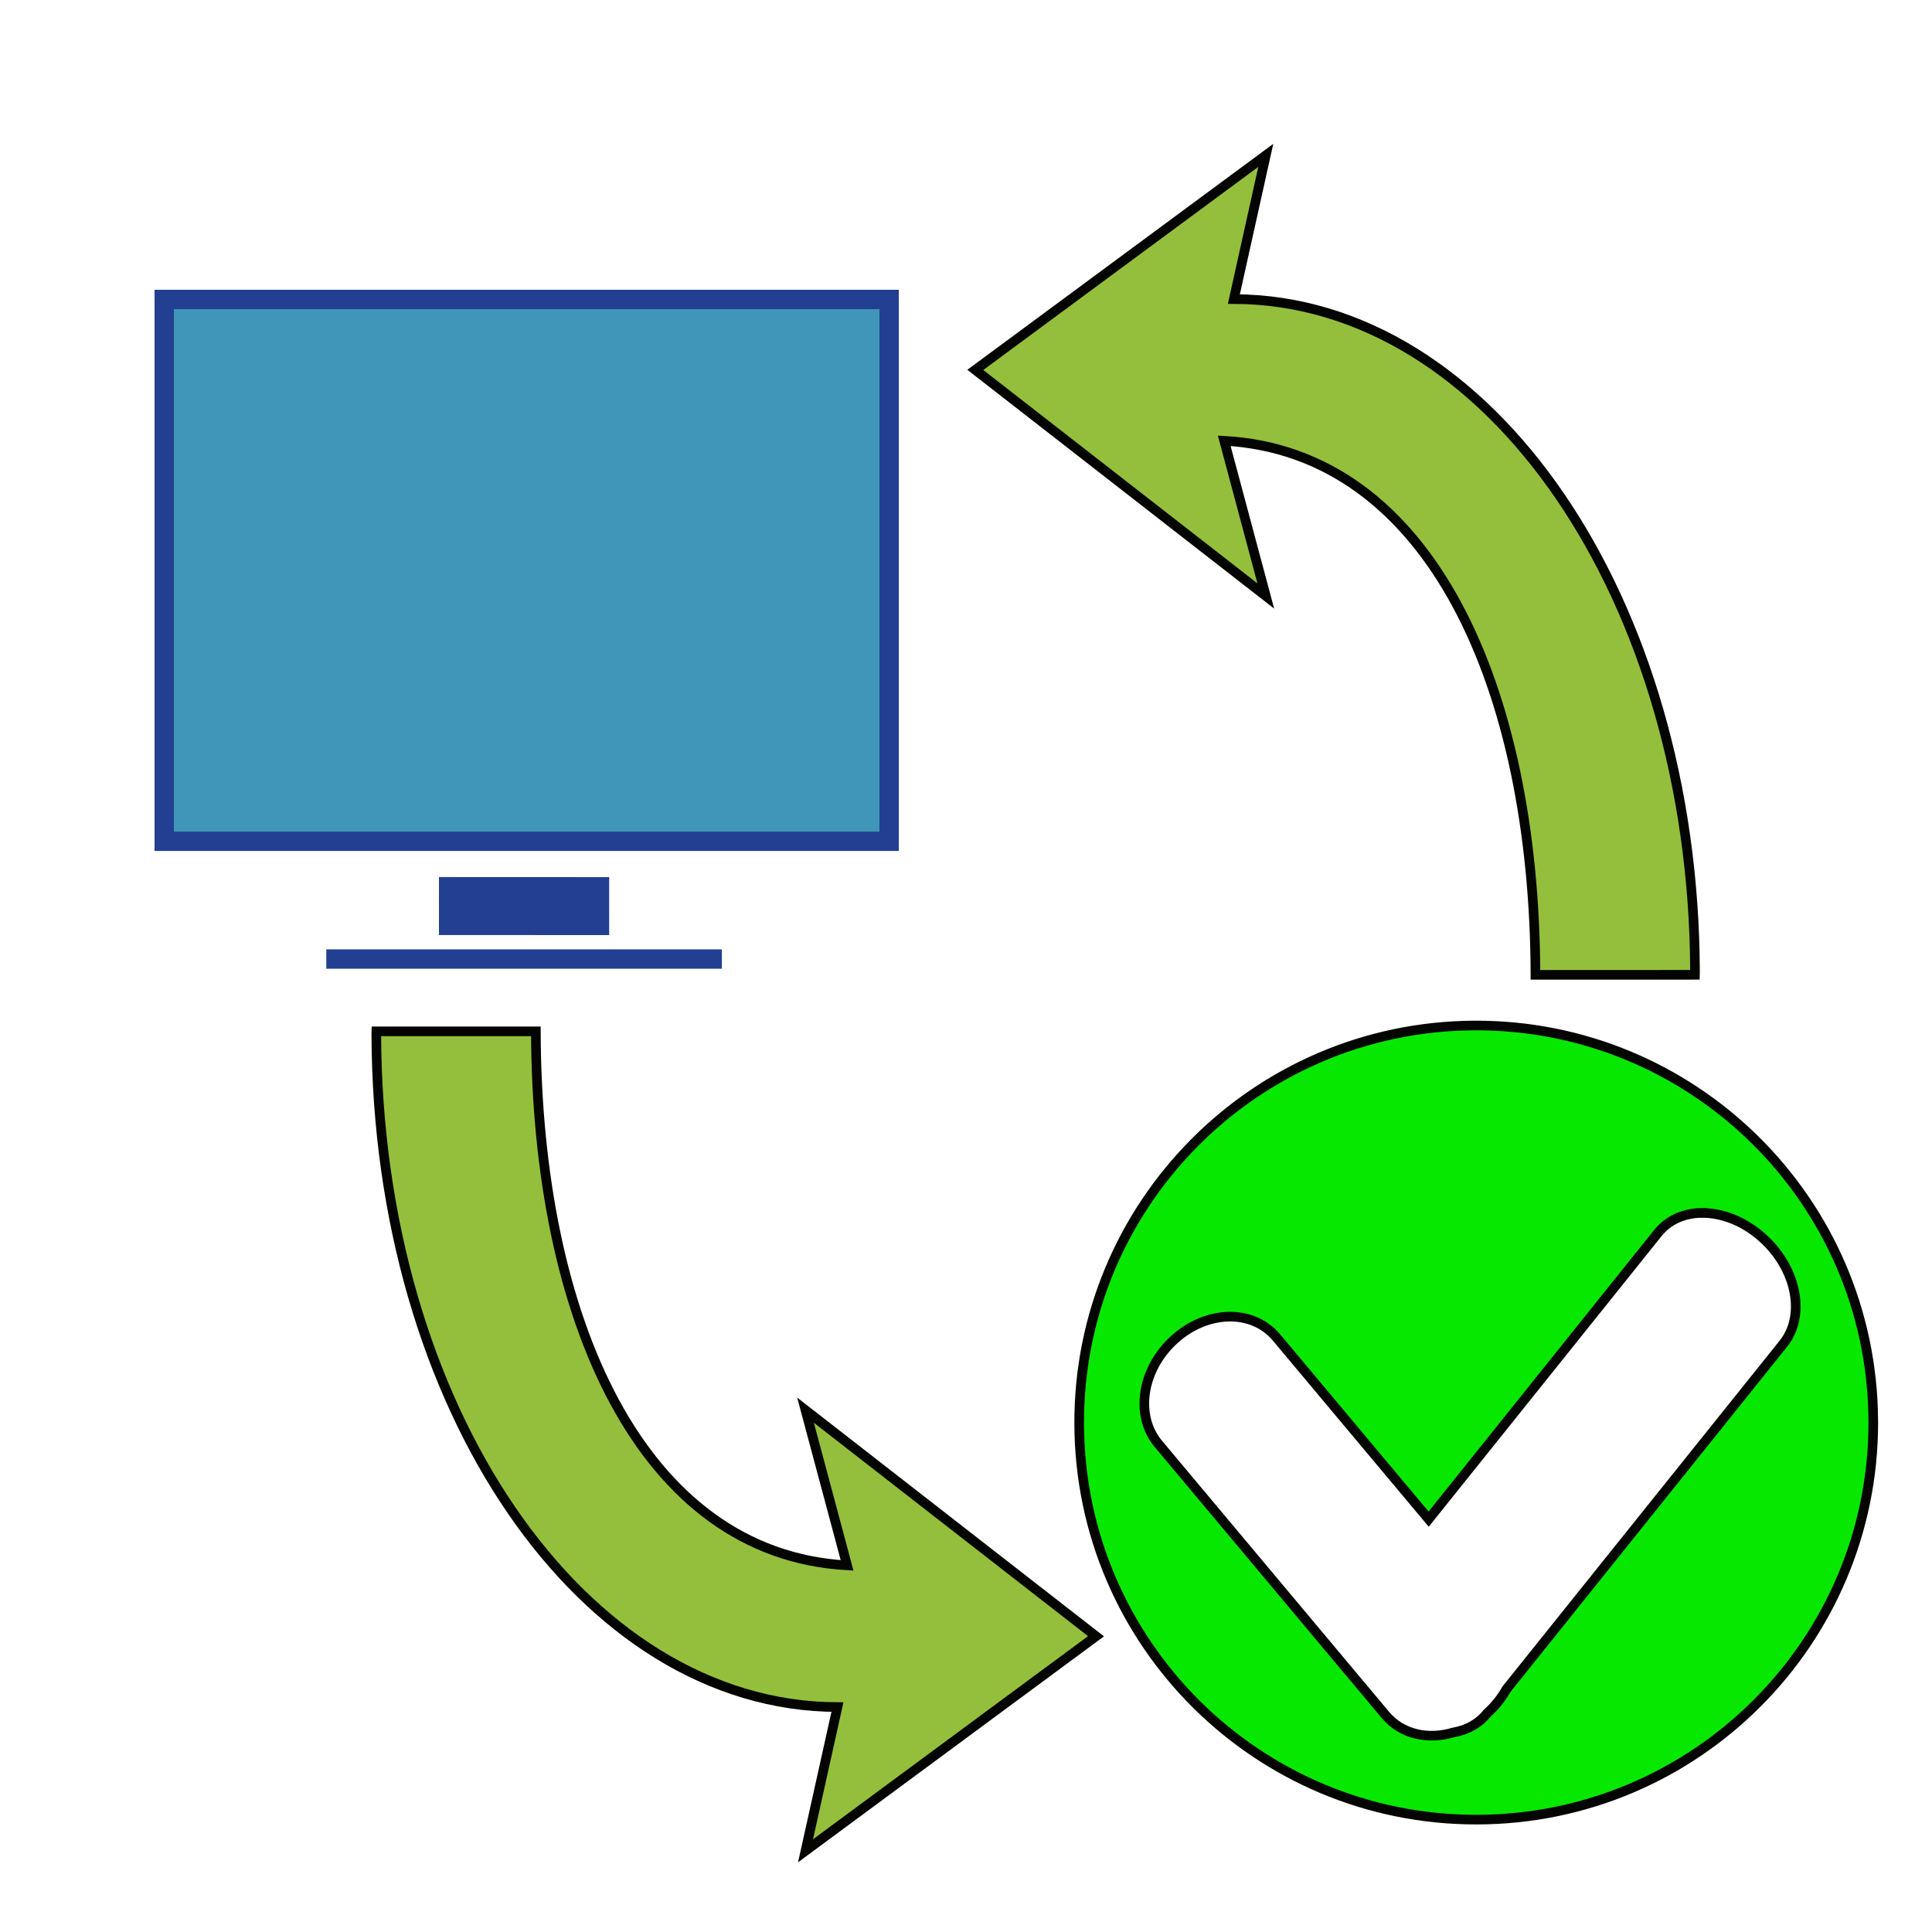
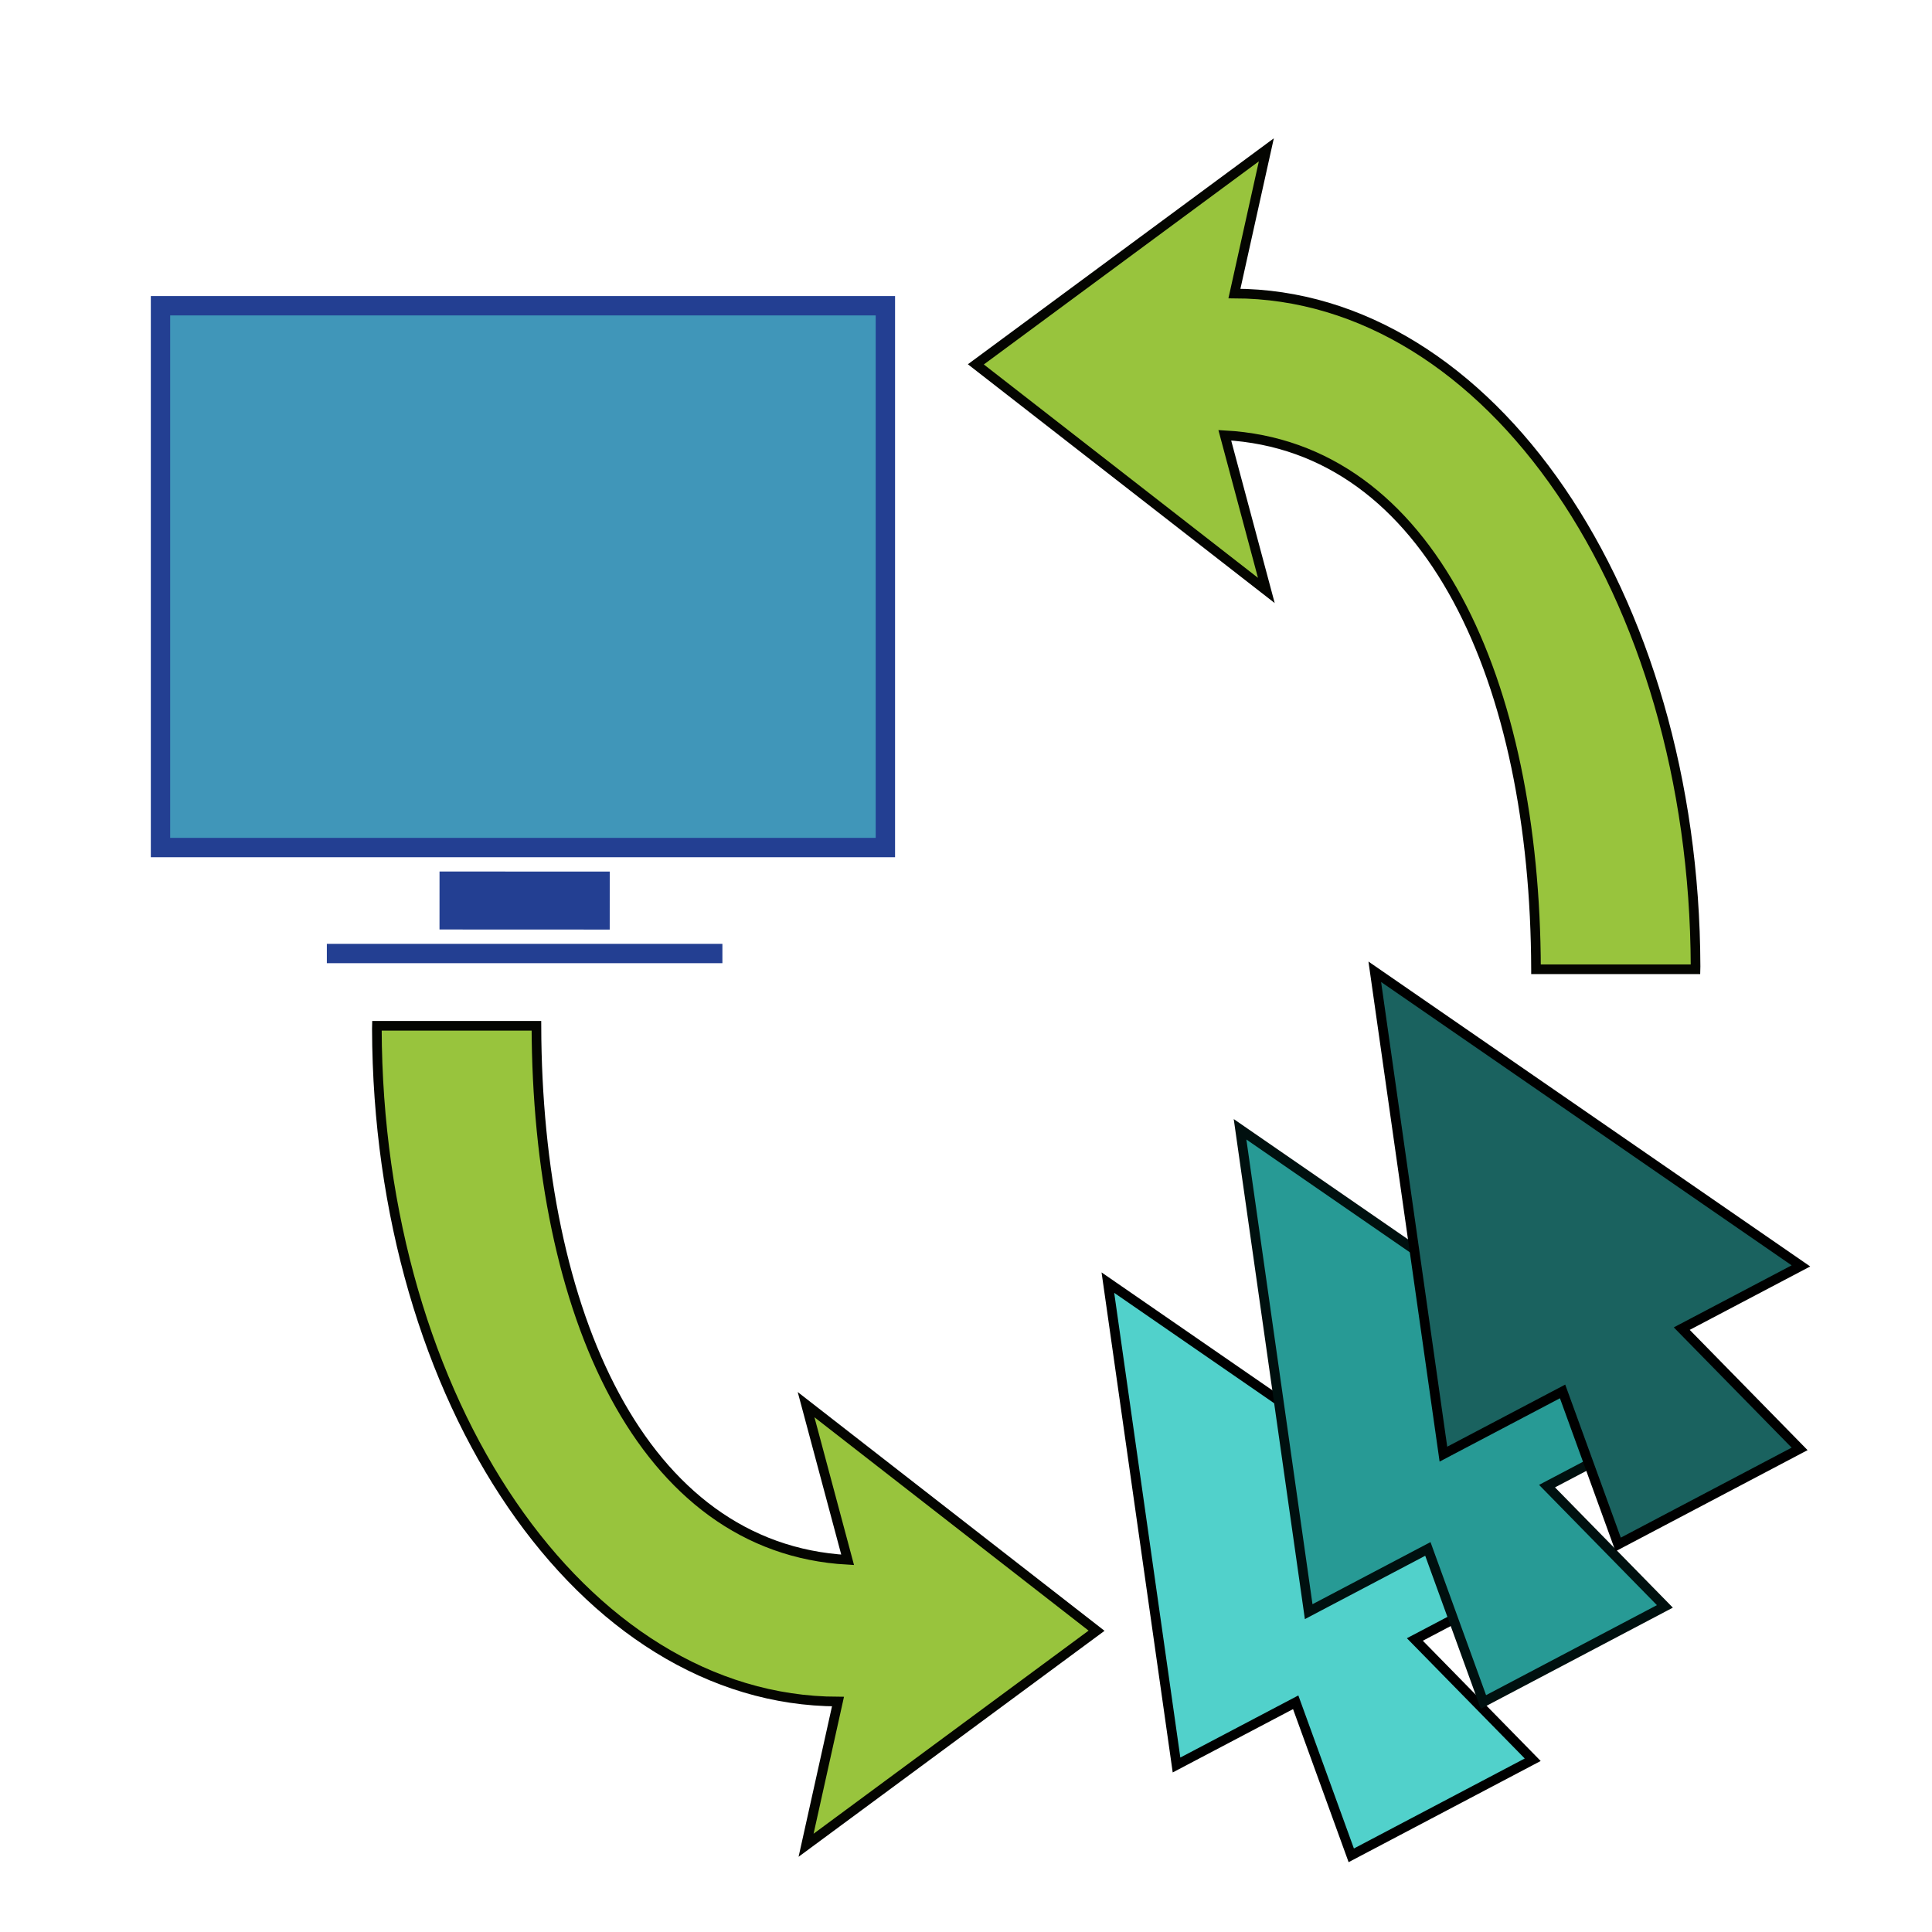
<svg xmlns="http://www.w3.org/2000/svg" width="100" height="100" viewBox="0 0 26.458 26.458" version="1.1" id="svg699" xml:space="preserve">
  <defs id="defs696">
    <linearGradient id="linearGradient11273">
      <stop style="stop-color:#ff00cf;stop-opacity:0.612;" offset="0" id="stop11271" />
    </linearGradient>
    <linearGradient id="linearGradient1606">
      <stop style="stop-color:#000000;stop-opacity:1;" offset="0" id="stop1604" />
    </linearGradient>
  </defs>
  <g id="layer1">
-     <path id="path7606" style="fill:#07e800;fill-opacity:1;stroke:#040501;stroke-width:0.132" d="m 20.184,14.044 a 5.437,5.437 0 0 0 -5.405,5.459 5.437,5.437 0 0 0 5.448,5.416 5.437,5.437 0 0 0 5.427,-5.437 l -5.17e-4,-0.042 A 5.437,5.437 0 0 0 20.184,14.044 Z m 3.12,2.567 c 0.271,-0.003 0.569,0.107 0.822,0.33 0.477,0.419 0.609,1.07 0.297,1.46 l -3.792,4.731 c -0.066,0.118 -0.154,0.23 -0.262,0.327 -0.117,0.146 -0.279,0.234 -0.461,0.265 -3.17e-4,9.7e-5 -7.17e-4,-9.6e-5 -0.001,0 -0.35,0.106 -0.711,0.028 -0.934,-0.238 l -3.11,-3.713 c -0.326,-0.389 -0.227,-1.027 0.221,-1.431 0.448,-0.404 1.07,-0.416 1.396,-0.027 l 2.085,2.489 3.137,-3.916 c 0.146,-0.183 0.363,-0.275 0.602,-0.278 z" />
-     <path style="fill:none;fill-opacity:1;stroke:#233f92;stroke-width:0.794;stroke-dasharray:none;stroke-opacity:1" d="M 8.35,12.333 6.019,12.332" id="path37578-2" transform="translate(-0.00759218,0.07575566)" />
-     <path style="fill:none;fill-opacity:1;stroke:#233f92;stroke-width:0.265;stroke-dasharray:none;stroke-opacity:1" d="m 4.476,13.058 5.417,3.4e-5" id="path37578-9-5-3-9" transform="translate(-0.00759218,0.07575566)" />
-     <path id="path6593-5-3" style="fill:#94bf3c;fill-opacity:1;stroke:#040501;stroke-width:0.132;stroke-dasharray:none;stroke-opacity:1" d="m 21.035,13.274 2.184,-1.23e-4 c 2.97e-4,-0.013 8.16e-4,-0.026 0.001,-0.04 -0.015,-5.099 -2.813,-9.205 -6.315,-9.214 l 0.437,-1.968 -3.978,2.938 3.978,3.096 -0.569,-2.125 c 2.823,0.155 4.251,3.386 4.262,7.312 z m -4.075,-9.329 -3.3e-5,6.3e-6" transform="translate(-0.00759218,0.07575566)" />
-     <path id="path6593-5-2-1" style="fill:#94bf3c;fill-opacity:1;stroke:#040501;stroke-width:0.132;stroke-dasharray:none;stroke-opacity:1" d="m 7.346,14.048 -2.184,1.23e-4 c -2.97e-4,0.013 -8.16e-4,0.026 -0.001,0.04 0.015,5.099 2.813,9.205 6.315,9.214 l -0.437,1.968 3.978,-2.938 -3.978,-3.096 0.569,2.125 C 8.784,21.205 7.357,17.974 7.346,14.048 Z m 4.075,9.329 3.3e-5,-6e-6" transform="translate(-0.00759218,0.07575566)" />
-     <rect style="fill:#4096b9;fill-opacity:1;stroke:#233f92;stroke-width:0.265;stroke-dasharray:none;stroke-opacity:1" id="rect925-9-0" width="9.927" height="7.42" x="2.249" y="4.101" />
+     <rect style="fill:#4096b9;fill-opacity:1;stroke:#233f92;stroke-width:0.265;stroke-dasharray:none;stroke-opacity:1" id="rect925" width="9.927" height="7.42" x="2.198" y="4.187" />
+     <path style="fill:none;fill-opacity:1;stroke:#233f92;stroke-width:0.794;stroke-dasharray:none;stroke-opacity:1" d="M 8.35,12.333 6.019,12.332" id="path37578" />
+     <path style="fill:none;fill-opacity:1;stroke:#233f92;stroke-width:0.265;stroke-dasharray:none;stroke-opacity:1" d="m 4.476,13.058 5.417,3.4e-5" id="path37578-9-5-3" />
+     <path id="path6593-5" style="fill:#98c43d;fill-opacity:1;stroke:#040501;stroke-width:0.132;stroke-opacity:1;stroke-dasharray:none" d="m 21.035,13.274 2.184,-1.23e-4 c 2.97e-4,-0.013 8.16e-4,-0.026 0.001,-0.04 -0.015,-5.099 -2.813,-9.205 -6.315,-9.214 l 0.437,-1.968 -3.978,2.938 3.978,3.096 -0.569,-2.125 c 2.823,0.155 4.251,3.386 4.262,7.312 z m -4.075,-9.329 -3.3e-5,6.3e-6" />
+     <path id="path6593-5-2" style="fill:#98c43d;fill-opacity:1;stroke:#040501;stroke-width:0.132;stroke-opacity:1;stroke-dasharray:none" d="m 7.346,14.048 -2.184,1.23e-4 c -2.97e-4,0.013 -8.16e-4,0.026 -0.001,0.04 0.015,5.099 2.813,9.205 6.315,9.214 l -0.437,1.968 3.978,-2.938 -3.978,-3.096 0.569,2.125 C 8.784,21.205 7.357,17.974 7.346,14.048 Z m 4.075,9.329 3.3e-5,-6e-6" />
+     <path style="fill:#51d1cb;fill-opacity:1;stroke:#000000;stroke-width:0.132;stroke-dasharray:none;stroke-opacity:1" d="m 19.376,22.452 1.632,-0.859 -2.918,-2.014 -2.918,-2.014 0.94,6.606 1.632,-0.859 0.761,2.096 2.485,-1.309 z" id="path5593-5" />
+     <path style="fill:#279a95;fill-opacity:1;stroke:#00100f;stroke-width:0.132;stroke-dasharray:none;stroke-opacity:1" d="m 21.186,20.352 1.632,-0.859 -2.918,-2.014 -2.918,-2.014 0.94,6.606 1.632,-0.859 0.761,2.096 2.485,-1.309 z" id="path5593-5-6" />
+     <path style="fill:#1a625f;fill-opacity:1;stroke:#000000;stroke-width:0.132;stroke-dasharray:none;stroke-opacity:1" d="m 23.031,18.195 1.632,-0.859 -2.918,-2.014 -2.918,-2.014 0.94,6.606 1.632,-0.859 0.761,2.096 2.485,-1.309 z" id="path5593-5-2" />
  </g>
</svg>
